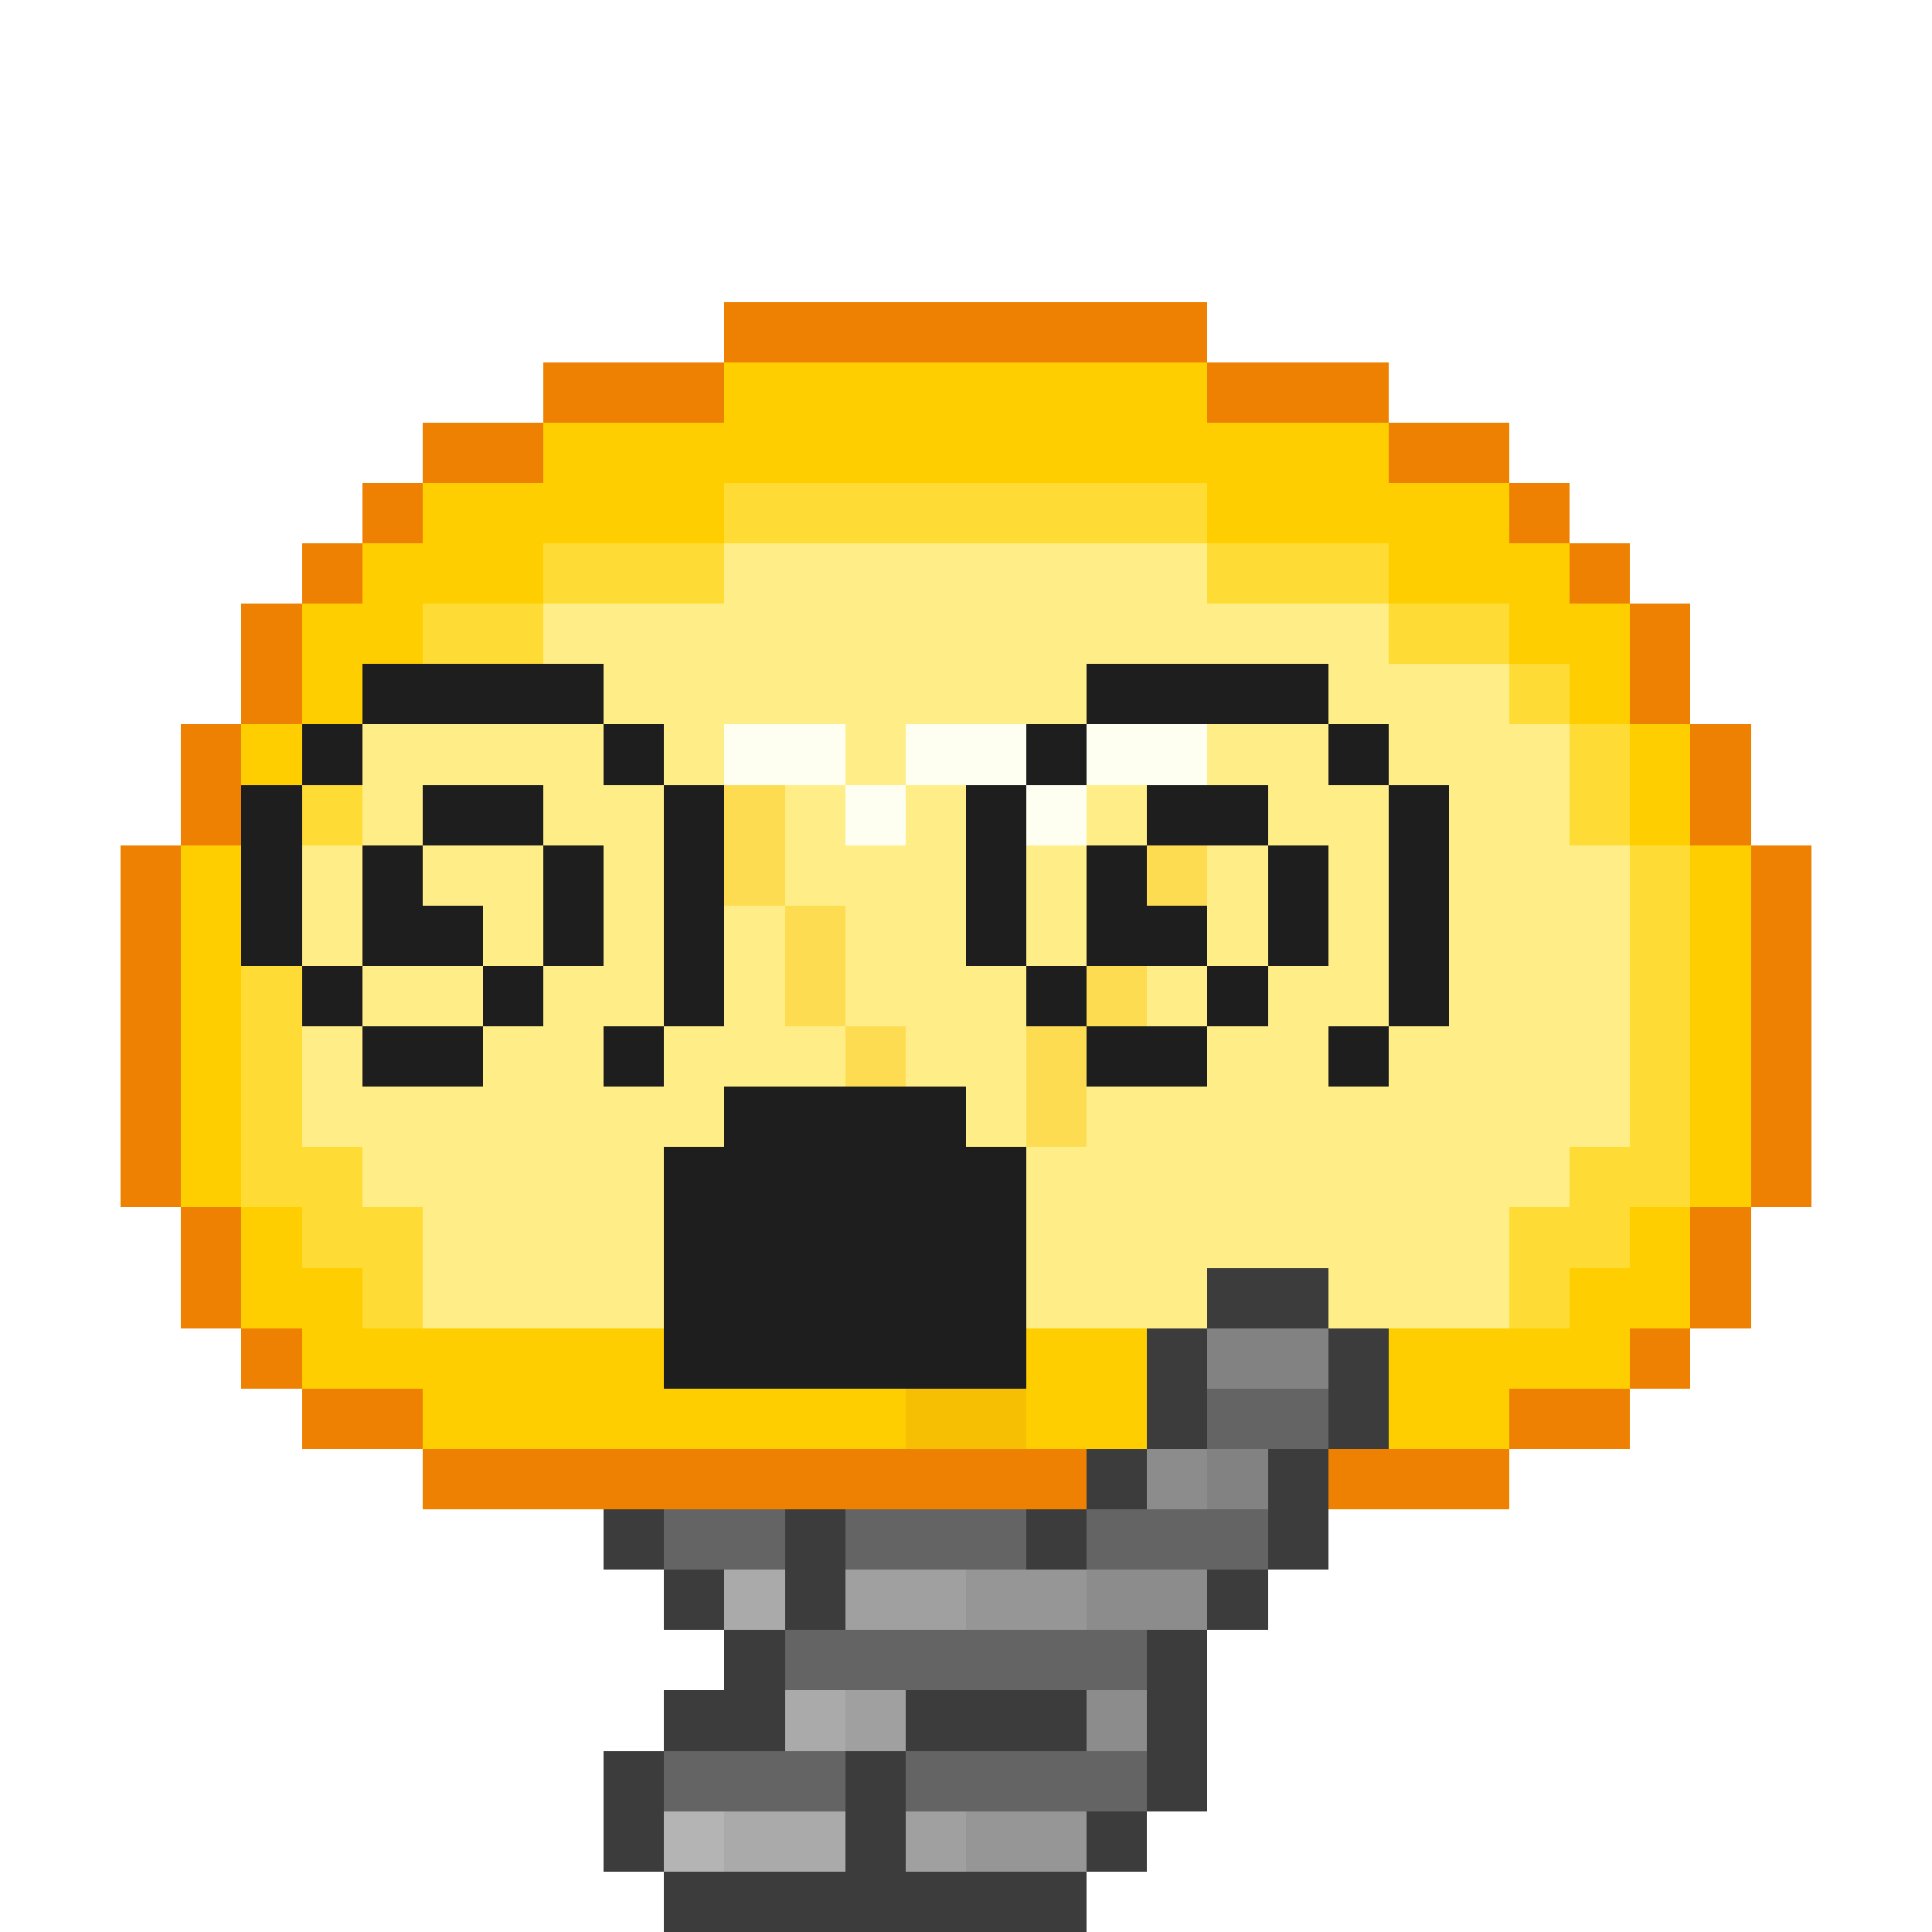
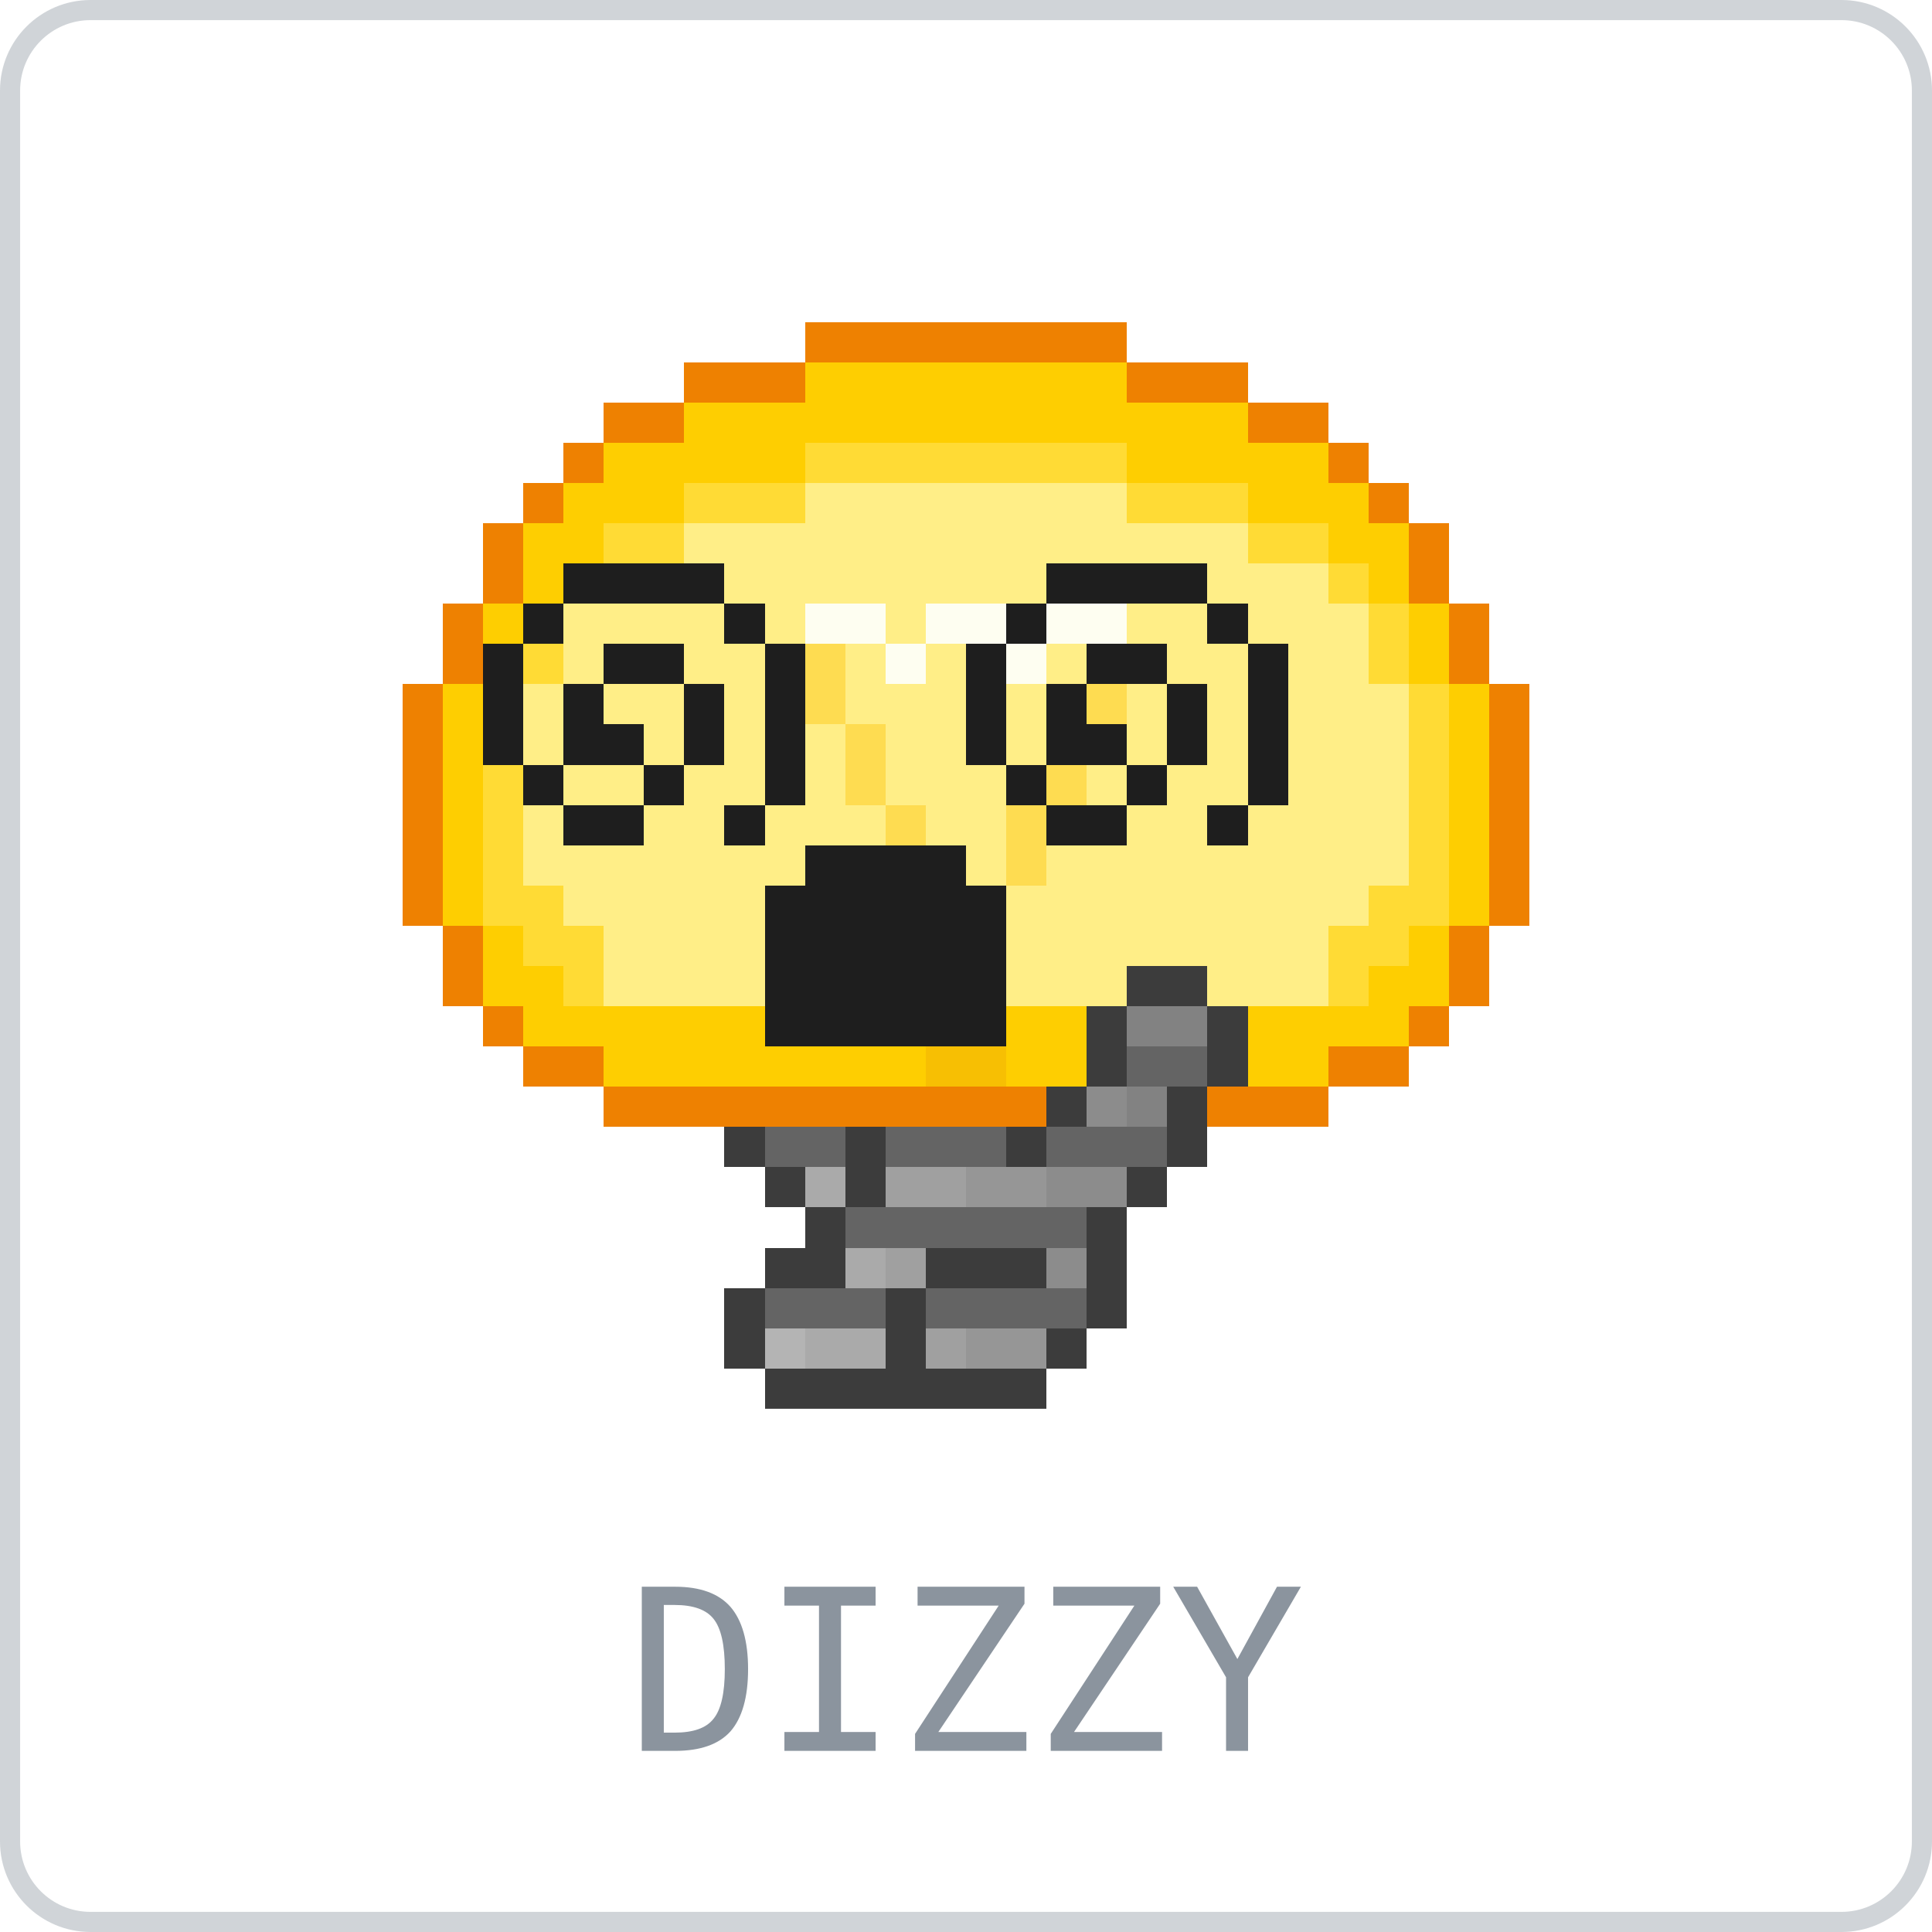
- <svg xmlns="http://www.w3.org/2000/svg" width="32" height="32" viewBox="0 0 32 32" shape-rendering="crispEdges">
-   <path fill="#FFEE87" d="M12 9h8v1h-8zM9 10h14v1h-14zM10 11h8v1h-8zM22 11h3v1h-3zM6 12h4v1h-4zM11 12h1v1h-1zM14 12h1v1h-1zM20 12h2v1h-2zM23 12h3v1h-3zM6 13h1v1h-1zM9 13h2v1h-2zM13 13h1v1h-1zM15 13h1v1h-1zM18 13h1v1h-1zM21 13h2v1h-2zM24 13h2v1h-2zM5 14h1v1h-1zM7 14h2v1h-2zM10 14h1v1h-1zM13 14h3v1h-3zM17 14h1v1h-1zM20 14h1v1h-1zM22 14h1v1h-1zM24 14h3v1h-3zM5 15h1v1h-1zM8 15h1v1h-1zM10 15h1v1h-1zM12 15h1v1h-1zM14 15h2v1h-2zM17 15h1v1h-1zM20 15h1v1h-1zM22 15h1v1h-1zM24 15h3v1h-3zM6 16h2v1h-2zM9 16h2v1h-2zM12 16h1v1h-1zM14 16h3v1h-3zM19 16h1v1h-1zM21 16h2v1h-2zM24 16h3v1h-3zM5 17h1v1h-1zM8 17h2v1h-2zM11 17h3v1h-3zM15 17h2v1h-2zM20 17h2v1h-2zM23 17h4v1h-4zM5 18h7v1h-7zM16 18h1v1h-1zM18 18h9v1h-9zM6 19h5v1h-5zM17 19h9v1h-9zM7 20h4v1h-4zM17 20h8v1h-8zM7 21h4v1h-4zM17 21h3v1h-3zM22 21h3v1h-3z" />
-   <path fill="#1E1E1E" d="M6 11h4v1h-4zM18 11h4v1h-4zM5 12h1v1h-1zM10 12h1v1h-1zM17 12h1v1h-1zM22 12h1v1h-1zM4 13h1v1h-1zM7 13h2v1h-2zM11 13h1v1h-1zM16 13h1v1h-1zM19 13h2v1h-2zM23 13h1v1h-1zM4 14h1v1h-1zM6 14h1v1h-1zM9 14h1v1h-1zM11 14h1v1h-1zM16 14h1v1h-1zM18 14h1v1h-1zM21 14h1v1h-1zM23 14h1v1h-1zM4 15h1v1h-1zM6 15h2v1h-2zM9 15h1v1h-1zM11 15h1v1h-1zM16 15h1v1h-1zM18 15h2v1h-2zM21 15h1v1h-1zM23 15h1v1h-1zM5 16h1v1h-1zM8 16h1v1h-1zM11 16h1v1h-1zM17 16h1v1h-1zM20 16h1v1h-1zM23 16h1v1h-1zM6 17h2v1h-2zM10 17h1v1h-1zM18 17h2v1h-2zM22 17h1v1h-1zM12 18h4v1h-4zM11 19h6v1h-6zM11 20h6v1h-6zM11 21h6v1h-6zM11 22h6v1h-6z" />
-   <path fill="#EE8101" d="M12 5h8v1h-8zM9 6h3v1h-3zM20 6h3v1h-3zM7 7h2v1h-2zM23 7h2v1h-2zM6 8h1v1h-1zM25 8h1v1h-1zM5 9h1v1h-1zM26 9h1v1h-1zM4 10h1v1h-1zM27 10h1v1h-1zM4 11h1v1h-1zM27 11h1v1h-1zM3 12h1v1h-1zM28 12h1v1h-1zM3 13h1v1h-1zM28 13h1v1h-1zM2 14h1v1h-1zM29 14h1v1h-1zM2 15h1v1h-1zM29 15h1v1h-1zM2 16h1v1h-1zM29 16h1v1h-1zM2 17h1v1h-1zM29 17h1v1h-1zM2 18h1v1h-1zM29 18h1v1h-1zM2 19h1v1h-1zM29 19h1v1h-1zM3 20h1v1h-1zM28 20h1v1h-1zM3 21h1v1h-1zM28 21h1v1h-1zM4 22h1v1h-1zM27 22h1v1h-1zM5 23h2v1h-2zM25 23h2v1h-2zM7 24h11v1h-11zM22 24h3v1h-3z" />
-   <path fill="#FECE01" d="M12 6h8v1h-8zM9 7h14v1h-14zM7 8h5v1h-5zM20 8h5v1h-5zM6 9h3v1h-3zM23 9h3v1h-3zM5 10h2v1h-2zM25 10h2v1h-2zM5 11h1v1h-1zM26 11h1v1h-1zM4 12h1v1h-1zM27 12h1v1h-1zM27 13h1v1h-1zM3 14h1v1h-1zM28 14h1v1h-1zM3 15h1v1h-1zM28 15h1v1h-1zM3 16h1v1h-1zM28 16h1v1h-1zM3 17h1v1h-1zM28 17h1v1h-1zM3 18h1v1h-1zM28 18h1v1h-1zM3 19h1v1h-1zM28 19h1v1h-1zM4 20h1v1h-1zM27 20h1v1h-1zM4 21h2v1h-2zM26 21h2v1h-2zM5 22h6v1h-6zM17 22h2v1h-2zM23 22h4v1h-4zM7 23h8v1h-8zM17 23h2v1h-2zM23 23h2v1h-2z" />
-   <path fill="#3C3C3C" d="M20 21h2v1h-2zM19 22h1v1h-1zM22 22h1v1h-1zM19 23h1v1h-1zM22 23h1v1h-1zM18 24h1v1h-1zM21 24h1v1h-1zM10 25h1v1h-1zM13 25h1v1h-1zM17 25h1v1h-1zM21 25h1v1h-1zM11 26h1v1h-1zM13 26h1v1h-1zM20 26h1v1h-1zM12 27h1v1h-1zM19 27h1v1h-1zM11 28h2v1h-2zM15 28h3v1h-3zM19 28h1v1h-1zM10 29h1v1h-1zM14 29h1v1h-1zM19 29h1v1h-1zM10 30h1v1h-1zM14 30h1v1h-1zM18 30h1v1h-1zM11 31h7v1h-7z" />
-   <path fill="#FFDB35" d="M12 8h8v1h-8zM9 9h3v1h-3zM20 9h3v1h-3zM7 10h2v1h-2zM23 10h2v1h-2zM25 11h1v1h-1zM26 12h1v1h-1zM5 13h1v1h-1zM26 13h1v1h-1zM27 14h1v1h-1zM27 15h1v1h-1zM4 16h1v1h-1zM27 16h1v1h-1zM4 17h1v1h-1zM27 17h1v1h-1zM4 18h1v1h-1zM27 18h1v1h-1zM4 19h2v1h-2zM26 19h2v1h-2zM5 20h2v1h-2zM25 20h2v1h-2zM6 21h1v1h-1zM25 21h1v1h-1z" />
-   <path fill="#FEDC51" d="M12 13h1v1h-1zM12 14h1v1h-1zM19 14h1v1h-1zM13 15h1v1h-1zM13 16h1v1h-1zM18 16h1v1h-1zM14 17h1v1h-1zM17 17h1v1h-1zM17 18h1v1h-1z" />
-   <path fill="#646464" d="M20 23h2v1h-2zM11 25h2v1h-2zM14 25h3v1h-3zM18 25h3v1h-3zM13 27h6v1h-6zM11 29h3v1h-3zM15 29h4v1h-4z" />
-   <path fill="#FEFEF1" d="M12 12h2v1h-2zM15 12h2v1h-2zM18 12h2v1h-2zM14 13h1v1h-1zM17 13h1v1h-1z" />
-   <path fill="#8C8C8C" d="M19 24h1v1h-1zM18 26h2v1h-2zM18 28h1v1h-1z" />
-   <path fill="#AAAAAA" d="M12 26h1v1h-1zM13 28h1v1h-1zM12 30h2v1h-2z" />
-   <path fill="#A0A0A0" d="M14 26h2v1h-2zM14 28h1v1h-1zM15 30h1v1h-1z" />
-   <path fill="#828282" d="M20 22h2v1h-2zM20 24h1v1h-1z" />
-   <path fill="#969696" d="M16 26h2v1h-2zM16 30h2v1h-2z" />
-   <path fill="#F7BF03" d="M15 23h2v1h-2z" />
-   <path fill="#B4B4B4" d="M11 30h1v1h-1z" />
+ <svg xmlns="http://www.w3.org/2000/svg" width="48" height="48" viewBox="0 0 48 48">
+   <defs>
+     <clipPath id="frame">
+       <rect width="32" height="32" />
+     </clipPath>
+   </defs>
+   <rect x=".25" y=".25" width="47.5" height="47.5" rx="2" fill="none" stroke="#8B949E" stroke-opacity=".4" stroke-width=".5" />
+   <text x="24.0" y="43.5" text-anchor="middle" font-size="5.6" fill="#8B949E" font-family="ui-monospace, SFMono-Regular, Menlo, Consolas, monospace">DIZZY</text>
+   <g transform="translate(8 3)" clip-path="url(#frame)" shape-rendering="crispEdges">
+     <path fill="#FFEE87" d="M12 9h8v1h-8zM9 10h14v1h-14zM10 11h8v1h-8zM22 11h3v1h-3zM6 12h4v1h-4zM11 12h1v1h-1zM14 12h1v1h-1zM20 12h2v1h-2zM23 12h3v1h-3zM6 13h1v1h-1zM9 13h2v1h-2zM13 13h1v1h-1zM15 13h1v1h-1zM18 13h1v1h-1zM21 13h2v1h-2zM24 13h2v1h-2zM5 14h1v1h-1zM7 14h2v1h-2zM10 14h1v1h-1zM13 14h3v1h-3zM17 14h1v1h-1zM20 14h1v1h-1zM22 14h1v1h-1zM24 14h3v1h-3zM5 15h1v1h-1zM8 15h1v1h-1zM10 15h1v1h-1zM12 15h1v1h-1zM14 15h2v1h-2zM17 15h1v1h-1zM20 15h1v1h-1zM22 15h1v1h-1zM24 15h3v1h-3zM6 16h2v1h-2zM9 16h2v1h-2zM12 16h1v1h-1zM14 16h3v1h-3zM19 16h1v1h-1zM21 16h2v1h-2zM24 16h3v1h-3zM5 17h1v1h-1zM8 17h2v1h-2zM11 17h3v1h-3zM15 17h2v1h-2zM20 17h2v1h-2zM23 17h4v1h-4zM5 18h7v1h-7zM16 18h1v1h-1zM18 18h9v1h-9zM6 19h5v1h-5zM17 19h9v1h-9zM7 20h4v1h-4zM17 20h8v1h-8zM7 21h4v1h-4zM17 21h3v1h-3zM22 21h3v1h-3z" />
+     <path fill="#1E1E1E" d="M6 11h4v1h-4zM18 11h4v1h-4zM5 12h1v1h-1zM10 12h1v1h-1zM17 12h1v1h-1zM22 12h1v1h-1zM4 13h1v1h-1zM7 13h2v1h-2zM11 13h1v1h-1zM16 13h1v1h-1zM19 13h2v1h-2zM23 13h1v1h-1zM4 14h1v1h-1zM6 14h1v1h-1zM9 14h1v1h-1zM11 14h1v1h-1zM16 14h1v1h-1zM18 14h1v1h-1zM21 14h1v1h-1zM23 14h1v1h-1zM4 15h1v1h-1zM6 15h2v1h-2zM9 15h1v1h-1zM11 15h1v1h-1zM16 15h1v1h-1zM18 15h2v1h-2zM21 15h1v1h-1zM23 15h1v1h-1zM5 16h1v1h-1zM8 16h1v1h-1zM11 16h1v1h-1zM17 16h1v1h-1zM20 16h1v1h-1zM23 16h1v1h-1zM6 17h2v1h-2zM10 17h1v1h-1zM18 17h2v1h-2zM22 17h1v1h-1zM12 18h4v1h-4zM11 19h6v1h-6zM11 20h6v1h-6zM11 21h6v1h-6zM11 22h6v1h-6z" />
+     <path fill="#EE8101" d="M12 5h8v1h-8zM9 6h3v1h-3zM20 6h3v1h-3zM7 7h2v1h-2zM23 7h2v1h-2zM6 8h1v1h-1zM25 8h1v1h-1zM5 9h1v1h-1zM26 9h1v1h-1zM4 10h1v1h-1zM27 10h1v1h-1zM4 11h1v1h-1zM27 11h1v1h-1zM3 12h1v1h-1zM28 12h1v1h-1zM3 13h1v1h-1zM28 13h1v1h-1zM2 14h1v1h-1zM29 14h1v1h-1zM2 15h1v1h-1zM29 15h1v1h-1zM2 16h1v1h-1zM29 16h1v1h-1zM2 17h1v1h-1zM29 17h1v1h-1zM2 18h1v1h-1zM29 18h1v1h-1zM2 19h1v1h-1zM29 19h1v1h-1zM3 20h1v1h-1zM28 20h1v1h-1zM3 21h1v1h-1zM28 21h1v1h-1zM4 22h1v1h-1zM27 22h1v1h-1zM5 23h2v1h-2zM25 23h2v1h-2zM7 24h11v1h-11zM22 24h3v1h-3z" />
+     <path fill="#FECE01" d="M12 6h8v1h-8zM9 7h14v1h-14zM7 8h5v1h-5zM20 8h5v1h-5zM6 9h3v1h-3zM23 9h3v1h-3zM5 10h2v1h-2zM25 10h2v1h-2zM5 11h1v1h-1zM26 11h1v1h-1zM4 12h1v1h-1zM27 12h1v1h-1zM27 13h1v1h-1zM3 14h1v1h-1zM28 14h1v1h-1zM3 15h1v1h-1zM28 15h1v1h-1zM3 16h1v1h-1zM28 16h1v1h-1zM3 17h1v1h-1zM28 17h1v1h-1zM3 18h1v1h-1zM28 18h1v1h-1zM3 19h1v1h-1zM28 19h1v1h-1zM4 20h1v1h-1zM27 20h1v1h-1zM4 21h2v1h-2zM26 21h2v1h-2zM5 22h6v1h-6zM17 22h2v1h-2zM23 22h4v1h-4zM7 23h8v1h-8zM17 23h2v1h-2zM23 23h2v1h-2z" />
+     <path fill="#3C3C3C" d="M20 21h2v1h-2zM19 22h1v1h-1zM22 22h1v1h-1zM19 23h1v1h-1zM22 23h1v1h-1zM18 24h1v1h-1zM21 24h1v1h-1zM10 25h1v1h-1zM13 25h1v1h-1zM17 25h1v1h-1zM21 25h1v1h-1zM11 26h1v1h-1zM13 26h1v1h-1zM20 26h1v1h-1zM12 27h1v1h-1zM19 27h1v1h-1zM11 28h2v1h-2zM15 28h3v1h-3zM19 28h1v1h-1zM10 29h1v1h-1zM14 29h1v1h-1zM19 29h1v1h-1zM10 30h1v1h-1zM14 30h1v1h-1zM18 30h1v1h-1zM11 31h7v1h-7z" />
+     <path fill="#FFDB35" d="M12 8h8v1h-8zM9 9h3v1h-3zM20 9h3v1h-3zM7 10h2v1h-2zM23 10h2v1h-2zM25 11h1v1h-1zM26 12h1v1h-1zM5 13h1v1h-1zM26 13h1v1h-1zM27 14h1v1h-1zM27 15h1v1h-1zM4 16h1v1h-1zM27 16h1v1h-1zM4 17h1v1h-1zM27 17h1v1h-1zM4 18h1v1h-1zM27 18h1v1h-1zM4 19h2v1h-2zM26 19h2v1h-2zM5 20h2v1h-2zM25 20h2v1h-2zM6 21h1v1h-1zM25 21h1v1h-1z" />
+     <path fill="#FEDC51" d="M12 13h1v1h-1zM12 14h1v1h-1zM19 14h1v1h-1zM13 15h1v1h-1zM13 16h1v1h-1zM18 16h1v1h-1zM14 17h1v1h-1zM17 17h1v1h-1zM17 18h1v1h-1z" />
+     <path fill="#646464" d="M20 23h2v1h-2zM11 25h2v1h-2zM14 25h3v1h-3zM18 25h3v1h-3zM13 27h6v1h-6zM11 29h3v1h-3zM15 29h4v1h-4z" />
+     <path fill="#FEFEF1" d="M12 12h2v1h-2zM15 12h2v1h-2zM18 12h2v1h-2zM14 13h1v1h-1zM17 13h1v1h-1z" />
+     <path fill="#8C8C8C" d="M19 24h1v1h-1zM18 26h2v1h-2zM18 28h1v1h-1z" />
+     <path fill="#AAAAAA" d="M12 26h1v1h-1zM13 28h1v1h-1zM12 30h2v1h-2z" />
+     <path fill="#A0A0A0" d="M14 26h2v1h-2zM14 28h1v1h-1zM15 30h1v1h-1z" />
+     <path fill="#828282" d="M20 22h2v1h-2zM20 24h1v1h-1z" />
+     <path fill="#969696" d="M16 26h2v1h-2zM16 30h2v1h-2z" />
+     <path fill="#F7BF03" d="M15 23h2v1h-2z" />
+     <path fill="#B4B4B4" d="M11 30h1v1h-1z" />
+   </g>
</svg>
